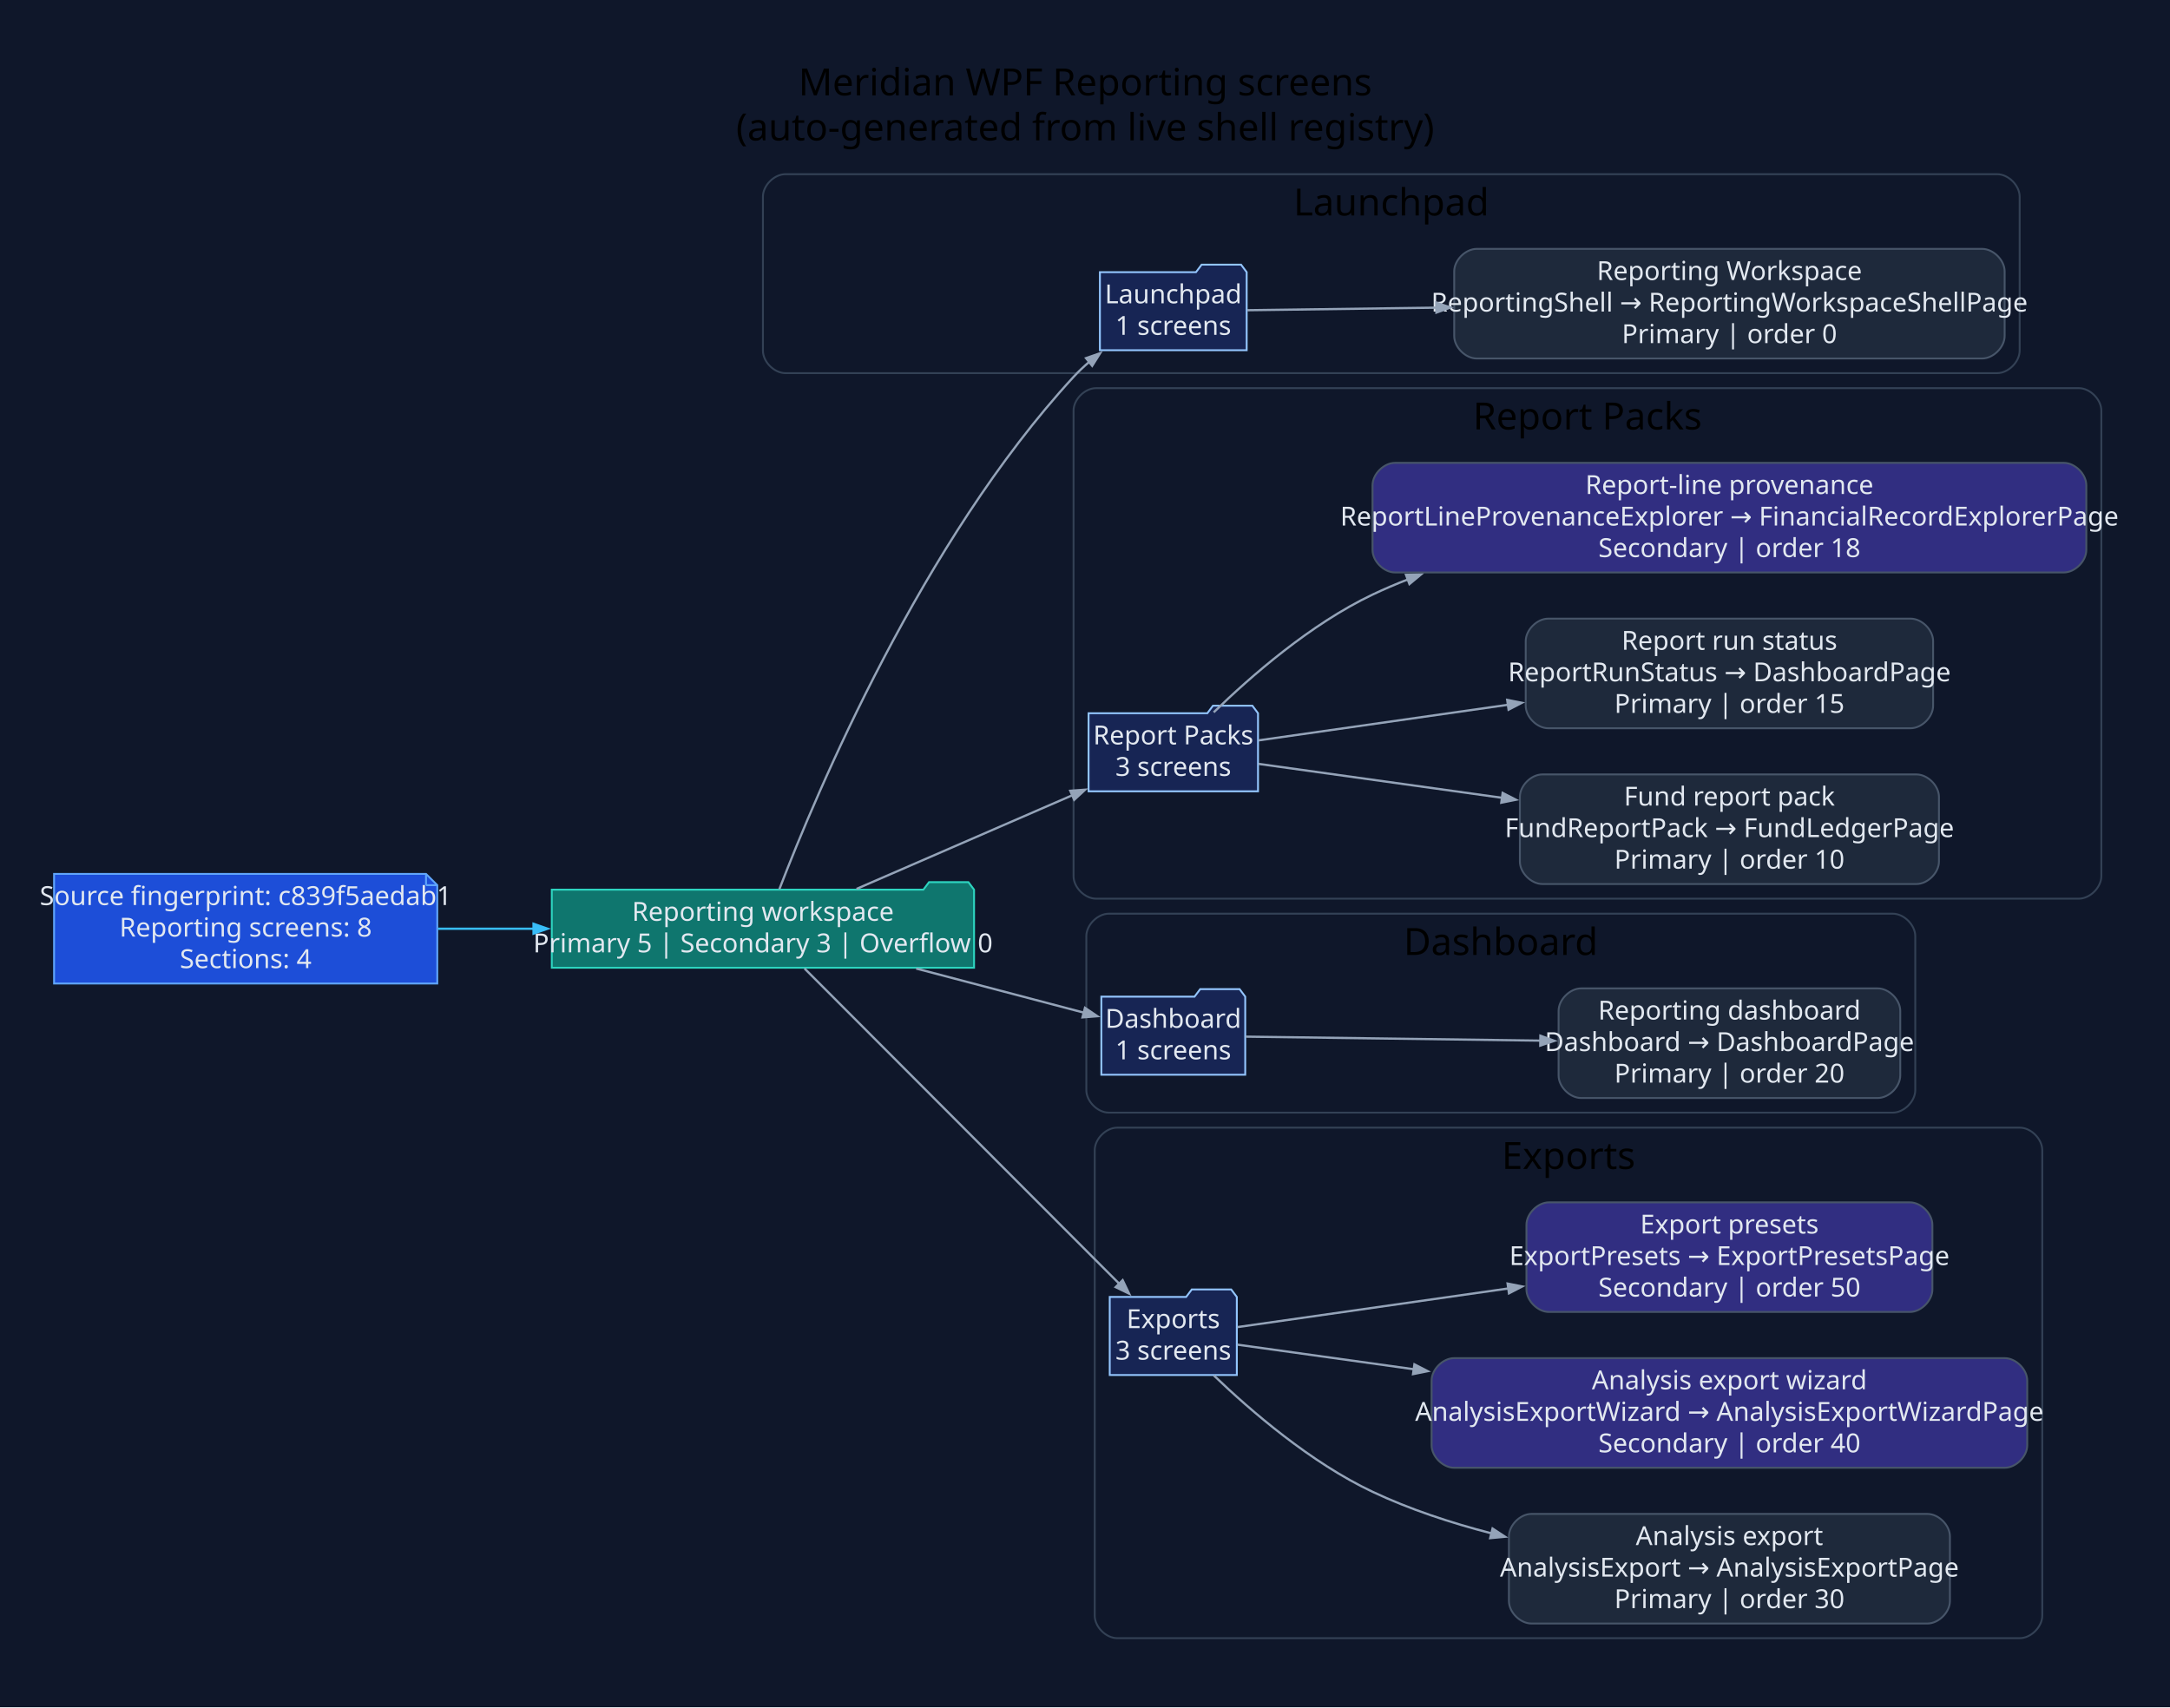
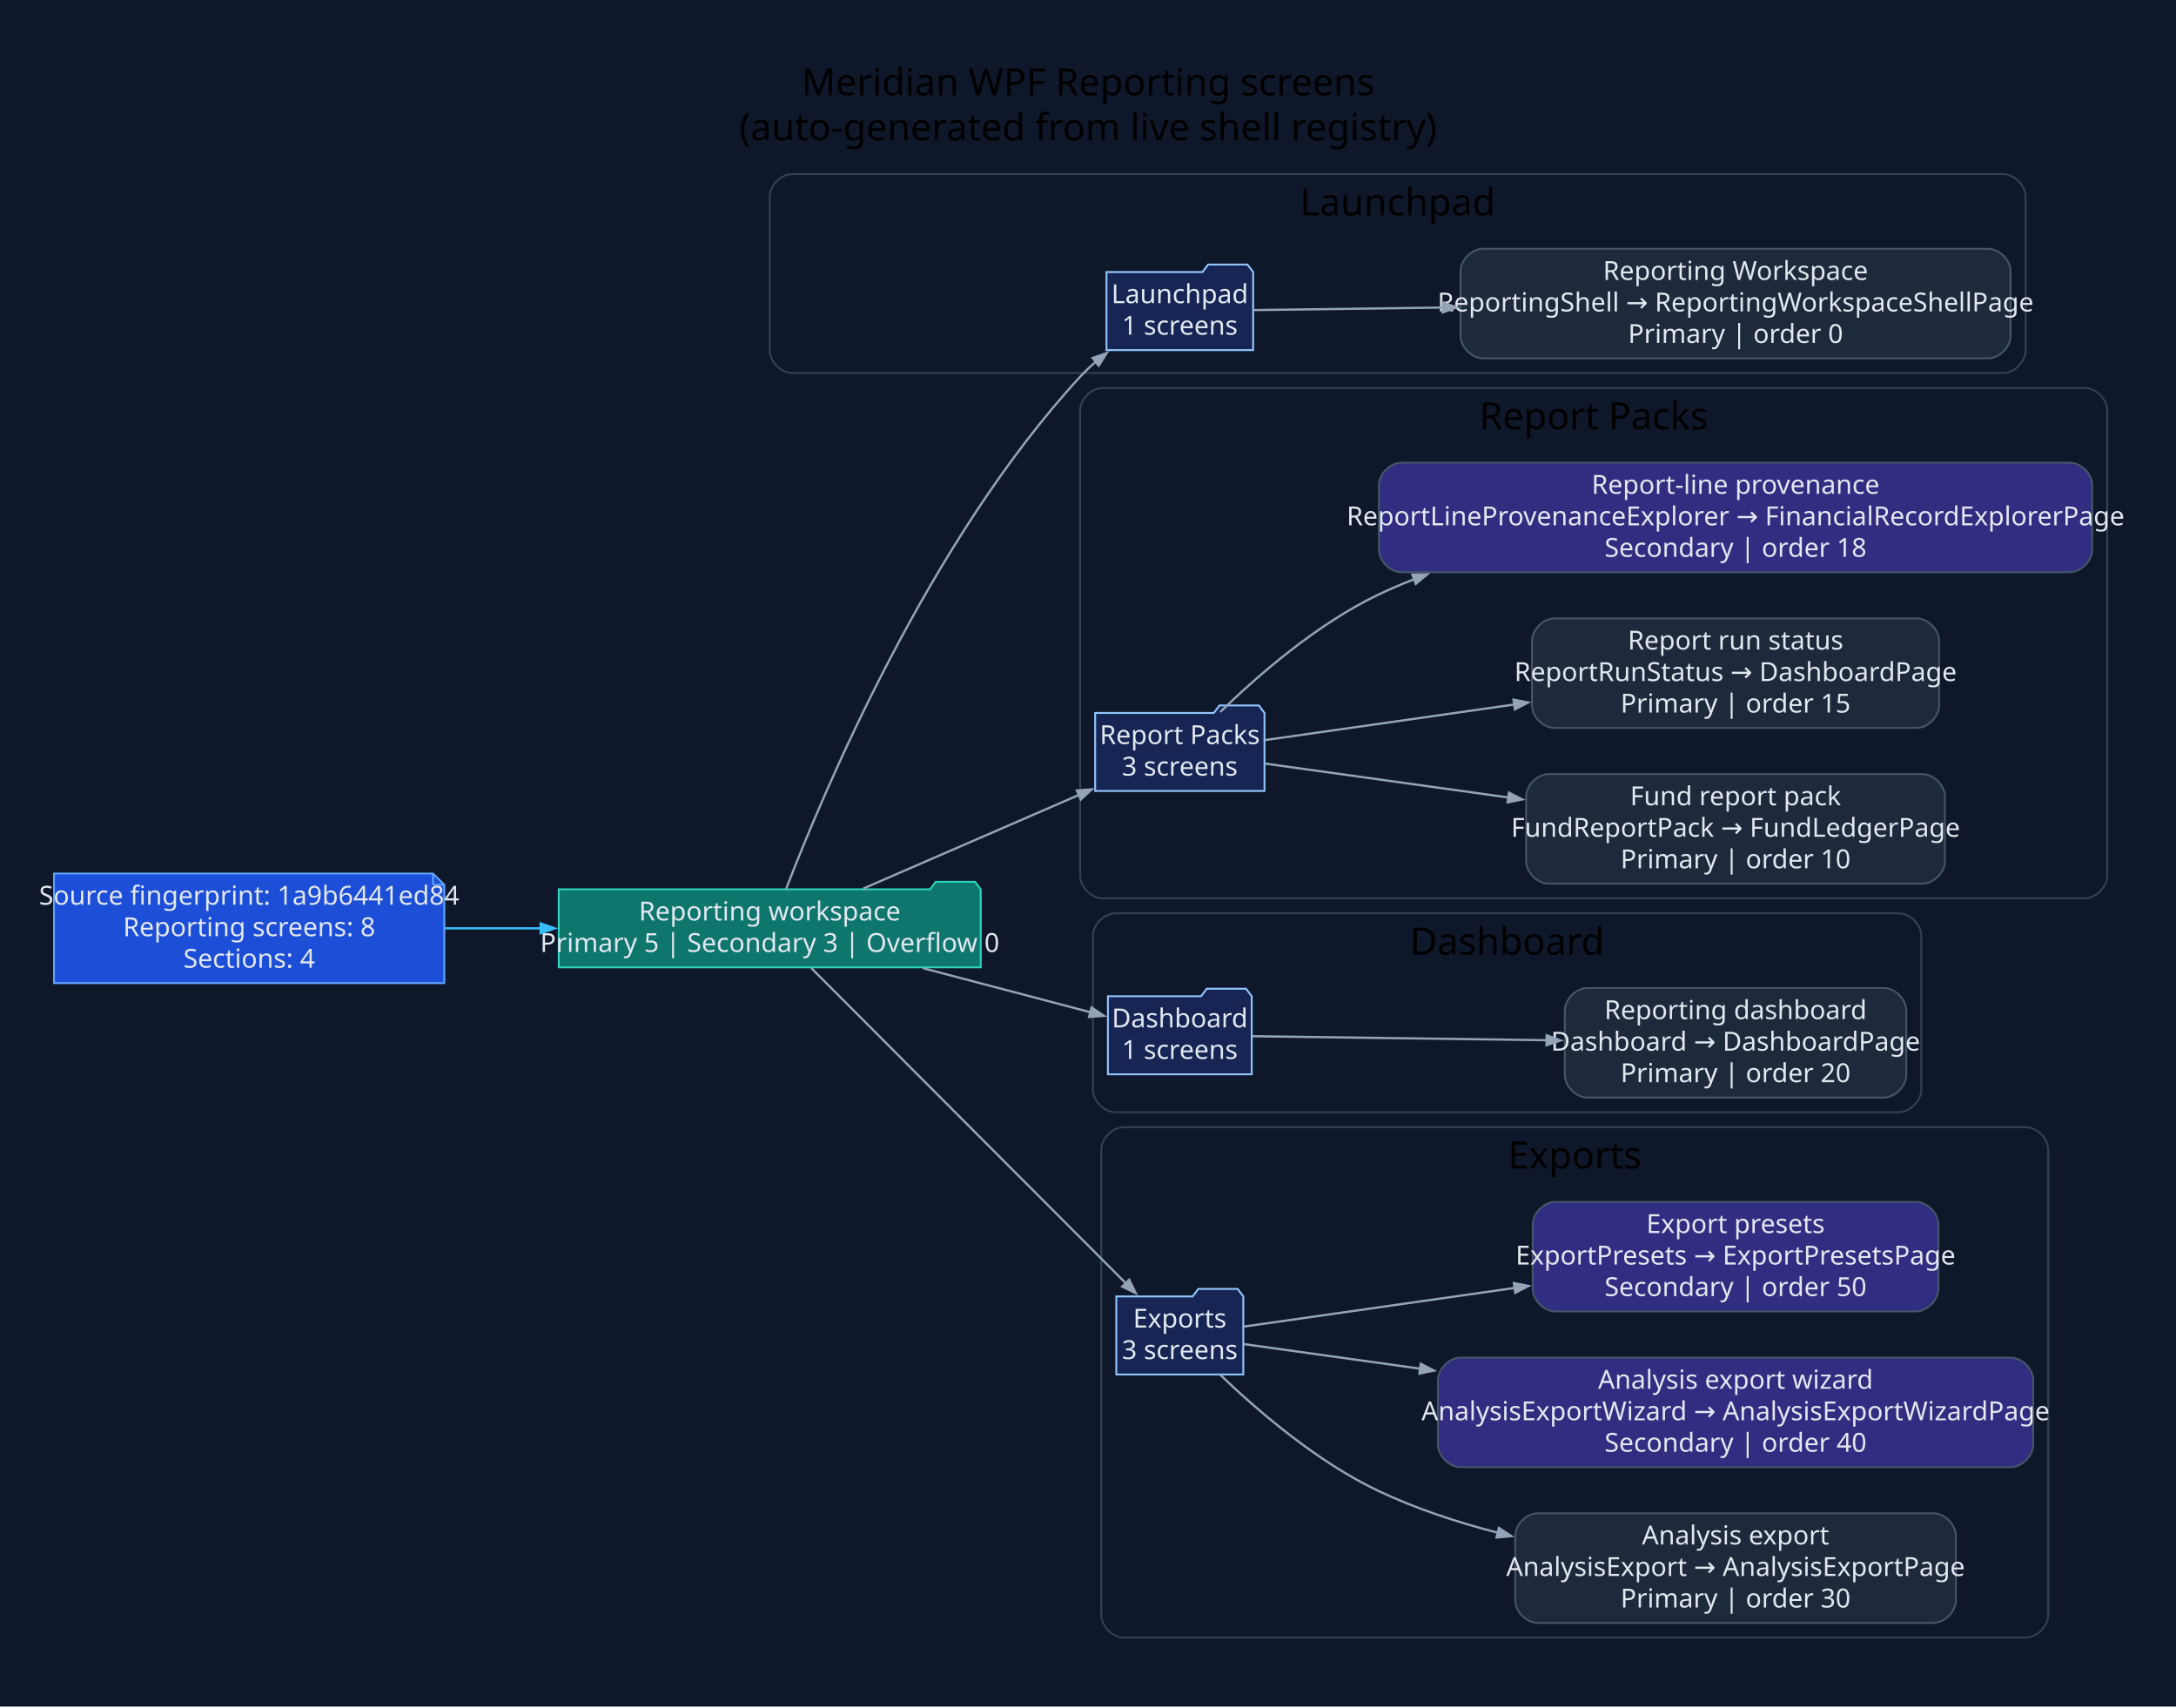
- <svg xmlns="http://www.w3.org/2000/svg" width="1156pt" height="910pt" viewBox="0.00 0.00 1156.00 910.00">
+ <svg xmlns="http://www.w3.org/2000/svg" width="1160pt" height="910pt" viewBox="0.00 0.00 1160.00 910.00">
  <g id="graph0" class="graph" transform="scale(1 1) rotate(0) translate(28.8 880.8)">
-     <polygon fill="#0f172a" stroke="none" points="-28.8,28.8 -28.8,-880.8 1127.42,-880.8 1127.42,28.8 -28.8,28.8" />
-     <text xml:space="preserve" text-anchor="middle" x="549.31" y="-830" font-family="Segoe UI" font-size="20.00">Meridian WPF Reporting screens</text>
-     <text xml:space="preserve" text-anchor="middle" x="549.31" y="-806" font-family="Segoe UI" font-size="20.00">(auto-generated from live shell registry)</text>
+     <polygon fill="#0f172a" stroke="none" points="-28.8,28.8 -28.8,-880.8 1131.34,-880.8 1131.34,28.8 -28.8,28.8" />
+     <text xml:space="preserve" text-anchor="middle" x="551.27" y="-830" font-family="Segoe UI" font-size="20.00">Meridian WPF Reporting screens</text>
+     <text xml:space="preserve" text-anchor="middle" x="551.27" y="-806" font-family="Segoe UI" font-size="20.00">(auto-generated from live shell registry)</text>
    <g id="clust1" class="cluster">
-       <path fill="#0f172a" stroke="#334155" d="M389.63,-682C389.63,-682 1035.11,-682 1035.11,-682 1041.11,-682 1047.11,-688 1047.11,-694 1047.11,-694 1047.11,-776 1047.11,-776 1047.11,-782 1041.11,-788 1035.11,-788 1035.11,-788 389.63,-788 389.63,-788 383.63,-788 377.63,-782 377.63,-776 377.63,-776 377.63,-694 377.63,-694 377.63,-688 383.63,-682 389.63,-682" />
-       <text xml:space="preserve" text-anchor="middle" x="712.37" y="-766" font-family="Segoe UI" font-size="20.00">Launchpad</text>
+       <path fill="#0f172a" stroke="#334155" d="M393.54,-682C393.54,-682 1039.02,-682 1039.02,-682 1045.02,-682 1051.02,-688 1051.02,-694 1051.02,-694 1051.02,-776 1051.02,-776 1051.02,-782 1045.02,-788 1039.02,-788 1039.02,-788 393.54,-788 393.54,-788 387.54,-788 381.54,-782 381.54,-776 381.54,-776 381.54,-694 381.54,-694 381.54,-688 387.54,-682 393.54,-682" />
+       <text xml:space="preserve" text-anchor="middle" x="716.28" y="-766" font-family="Segoe UI" font-size="20.00">Launchpad</text>
    </g>
    <g id="clust2" class="cluster">
-       <path fill="#0f172a" stroke="#334155" d="M555.1,-402C555.1,-402 1078.62,-402 1078.62,-402 1084.62,-402 1090.62,-408 1090.62,-414 1090.62,-414 1090.62,-662 1090.62,-662 1090.62,-668 1084.62,-674 1078.62,-674 1078.62,-674 555.1,-674 555.1,-674 549.1,-674 543.1,-668 543.1,-662 543.1,-662 543.1,-414 543.1,-414 543.1,-408 549.1,-402 555.1,-402" />
-       <text xml:space="preserve" text-anchor="middle" x="816.86" y="-652" font-family="Segoe UI" font-size="20.00">Report Packs</text>
+       <path fill="#0f172a" stroke="#334155" d="M559.01,-402C559.01,-402 1082.54,-402 1082.54,-402 1088.54,-402 1094.54,-408 1094.54,-414 1094.54,-414 1094.54,-662 1094.54,-662 1094.54,-668 1088.54,-674 1082.54,-674 1082.54,-674 559.01,-674 559.01,-674 553.01,-674 547.01,-668 547.01,-662 547.01,-662 547.01,-414 547.01,-414 547.01,-408 553.01,-402 559.01,-402" />
+       <text xml:space="preserve" text-anchor="middle" x="820.77" y="-652" font-family="Segoe UI" font-size="20.00">Report Packs</text>
    </g>
    <g id="clust3" class="cluster">
-       <path fill="#0f172a" stroke="#334155" d="M561.91,-288C561.91,-288 979.5,-288 979.5,-288 985.5,-288 991.5,-294 991.5,-300 991.5,-300 991.5,-382 991.5,-382 991.5,-388 985.5,-394 979.5,-394 979.5,-394 561.91,-394 561.91,-394 555.91,-394 549.91,-388 549.91,-382 549.91,-382 549.91,-300 549.91,-300 549.91,-294 555.91,-288 561.91,-288" />
-       <text xml:space="preserve" text-anchor="middle" x="770.7" y="-372" font-family="Segoe UI" font-size="20.00">Dashboard</text>
+       <path fill="#0f172a" stroke="#334155" d="M565.82,-288C565.82,-288 983.41,-288 983.41,-288 989.41,-288 995.41,-294 995.41,-300 995.41,-300 995.41,-382 995.41,-382 995.41,-388 989.41,-394 983.41,-394 983.41,-394 565.82,-394 565.82,-394 559.82,-394 553.82,-388 553.82,-382 553.82,-382 553.82,-300 553.82,-300 553.82,-294 559.82,-288 565.82,-288" />
+       <text xml:space="preserve" text-anchor="middle" x="774.61" y="-372" font-family="Segoe UI" font-size="20.00">Dashboard</text>
    </g>
    <g id="clust4" class="cluster">
-       <path fill="#0f172a" stroke="#334155" d="M566.38,-8C566.38,-8 1047.15,-8 1047.15,-8 1053.15,-8 1059.15,-14 1059.15,-20 1059.15,-20 1059.15,-268 1059.15,-268 1059.15,-274 1053.15,-280 1047.15,-280 1047.15,-280 566.38,-280 566.38,-280 560.38,-280 554.38,-274 554.38,-268 554.38,-268 554.38,-20 554.38,-20 554.38,-14 560.38,-8 566.38,-8" />
-       <text xml:space="preserve" text-anchor="middle" x="806.77" y="-258" font-family="Segoe UI" font-size="20.00">Exports</text>
+       <path fill="#0f172a" stroke="#334155" d="M570.29,-8C570.29,-8 1051.06,-8 1051.06,-8 1057.06,-8 1063.06,-14 1063.06,-20 1063.06,-20 1063.06,-268 1063.06,-268 1063.06,-274 1057.06,-280 1051.06,-280 1051.06,-280 570.29,-280 570.29,-280 564.29,-280 558.29,-274 558.29,-268 558.29,-268 558.29,-20 558.29,-20 558.29,-14 564.29,-8 570.29,-8" />
+       <text xml:space="preserve" text-anchor="middle" x="810.68" y="-258" font-family="Segoe UI" font-size="20.00">Exports</text>
    </g>
    <g id="node1" class="node">
-       <polygon fill="#1d4ed8" stroke="#60a5fa" points="198.15,-415.2 0,-415.2 0,-356.8 204.15,-356.8 204.15,-409.2 198.15,-415.2" />
-       <polyline fill="none" stroke="#60a5fa" points="198.15,-415.2 198.15,-409.2" />
-       <polyline fill="none" stroke="#60a5fa" points="204.15,-409.2 198.15,-409.2" />
-       <text xml:space="preserve" text-anchor="middle" x="102.08" y="-398.6" font-family="Segoe UI" font-size="14.00" fill="#e2e8f0">Source fingerprint: c839f5aedab1</text>
-       <text xml:space="preserve" text-anchor="middle" x="102.08" y="-381.8" font-family="Segoe UI" font-size="14.00" fill="#e2e8f0">Reporting screens: 8</text>
-       <text xml:space="preserve" text-anchor="middle" x="102.08" y="-365" font-family="Segoe UI" font-size="14.00" fill="#e2e8f0">Sections: 4</text>
+       <polygon fill="#1d4ed8" stroke="#60a5fa" points="202.06,-415.2 0,-415.2 0,-356.8 208.06,-356.8 208.06,-409.2 202.06,-415.2" />
+       <polyline fill="none" stroke="#60a5fa" points="202.06,-415.2 202.06,-409.2" />
+       <polyline fill="none" stroke="#60a5fa" points="208.06,-409.2 202.06,-409.2" />
+       <text xml:space="preserve" text-anchor="middle" x="104.03" y="-398.6" font-family="Segoe UI" font-size="14.00" fill="#e2e8f0">Source fingerprint: 1a9b6441ed84</text>
+       <text xml:space="preserve" text-anchor="middle" x="104.03" y="-381.8" font-family="Segoe UI" font-size="14.00" fill="#e2e8f0">Reporting screens: 8</text>
+       <text xml:space="preserve" text-anchor="middle" x="104.03" y="-365" font-family="Segoe UI" font-size="14.00" fill="#e2e8f0">Sections: 4</text>
    </g>
    <g id="node2" class="node">
-       <polygon fill="#0f766e" stroke="#2dd4bf" points="490.1,-406.8 487.1,-410.8 466.1,-410.8 463.1,-406.8 265.15,-406.8 265.15,-365.2 490.1,-365.2 490.1,-406.8" />
-       <text xml:space="preserve" text-anchor="middle" x="377.63" y="-390.2" font-family="Segoe UI" font-size="14.00" fill="#e2e8f0">Reporting workspace</text>
-       <text xml:space="preserve" text-anchor="middle" x="377.63" y="-373.4" font-family="Segoe UI" font-size="14.00" fill="#e2e8f0">Primary 5 | Secondary 3 | Overflow 0</text>
+       <polygon fill="#0f766e" stroke="#2dd4bf" points="494.01,-406.8 491.01,-410.8 470.01,-410.8 467.01,-406.8 269.06,-406.8 269.06,-365.2 494.01,-365.2 494.01,-406.8" />
+       <text xml:space="preserve" text-anchor="middle" x="381.54" y="-390.2" font-family="Segoe UI" font-size="14.00" fill="#e2e8f0">Reporting workspace</text>
+       <text xml:space="preserve" text-anchor="middle" x="381.54" y="-373.4" font-family="Segoe UI" font-size="14.00" fill="#e2e8f0">Primary 5 | Secondary 3 | Overflow 0</text>
    </g>
    <g id="edge1" class="edge">
-       <path fill="none" stroke="#38bdf8" stroke-width="1.2" d="M204.55,-386C221.25,-386 238.71,-386 255.83,-386" />
-       <polygon fill="#38bdf8" stroke="#38bdf8" stroke-width="1.2" points="255.42,-388.63 262.92,-386 255.42,-383.38 255.42,-388.63" />
+       <path fill="none" stroke="#38bdf8" stroke-width="1.2" d="M208.4,-386C225.18,-386 242.68,-386 259.82,-386" />
+       <polygon fill="#38bdf8" stroke="#38bdf8" stroke-width="1.2" points="259.43,-388.63 266.93,-386 259.43,-383.38 259.43,-388.63" />
    </g>
    <g id="node3" class="node">
-       <polygon fill="#172554" stroke="#93c5fd" points="635.33,-735.8 632.33,-739.8 611.33,-739.8 608.33,-735.8 557.14,-735.8 557.14,-694.2 635.33,-694.2 635.33,-735.8" />
-       <text xml:space="preserve" text-anchor="middle" x="596.23" y="-719.2" font-family="Segoe UI" font-size="14.00" fill="#e2e8f0">Launchpad</text>
-       <text xml:space="preserve" text-anchor="middle" x="596.23" y="-702.4" font-family="Segoe UI" font-size="14.00" fill="#e2e8f0">1 screens</text>
+       <polygon fill="#172554" stroke="#93c5fd" points="639.24,-735.8 636.24,-739.8 615.24,-739.8 612.24,-735.8 561.05,-735.8 561.05,-694.2 639.24,-694.2 639.24,-735.8" />
+       <text xml:space="preserve" text-anchor="middle" x="600.14" y="-719.2" font-family="Segoe UI" font-size="14.00" fill="#e2e8f0">Launchpad</text>
+       <text xml:space="preserve" text-anchor="middle" x="600.14" y="-702.4" font-family="Segoe UI" font-size="14.00" fill="#e2e8f0">1 screens</text>
    </g>
    <g id="edge2" class="edge">
-       <path fill="none" stroke="#94a3b8" stroke-width="1.2" d="M386.36,-406.98C406.08,-458.33 462.43,-592.49 543.1,-680 545.68,-682.8 548.52,-685.48 551.51,-688.03" />
-       <polygon fill="#94a3b8" stroke="#94a3b8" stroke-width="1.2" points="549.76,-689.99 557.26,-692.6 553.02,-685.88 549.76,-689.99" />
+       <path fill="none" stroke="#94a3b8" stroke-width="1.2" d="M390.27,-406.98C409.99,-458.33 466.34,-592.49 547.01,-680 549.59,-682.8 552.43,-685.48 555.42,-688.03" />
+       <polygon fill="#94a3b8" stroke="#94a3b8" stroke-width="1.2" points="553.67,-689.99 561.17,-692.6 556.93,-685.88 553.67,-689.99" />
    </g>
    <g id="node5" class="node">
-       <polygon fill="#172554" stroke="#93c5fd" points="641.37,-500.8 638.37,-504.8 617.37,-504.8 614.37,-500.8 551.1,-500.8 551.1,-459.2 641.37,-459.2 641.37,-500.8" />
-       <text xml:space="preserve" text-anchor="middle" x="596.23" y="-484.2" font-family="Segoe UI" font-size="14.00" fill="#e2e8f0">Report Packs</text>
-       <text xml:space="preserve" text-anchor="middle" x="596.23" y="-467.4" font-family="Segoe UI" font-size="14.00" fill="#e2e8f0">3 screens</text>
+       <polygon fill="#172554" stroke="#93c5fd" points="645.28,-500.8 642.28,-504.8 621.28,-504.8 618.28,-500.8 555.01,-500.8 555.01,-459.2 645.28,-459.2 645.28,-500.8" />
+       <text xml:space="preserve" text-anchor="middle" x="600.14" y="-484.2" font-family="Segoe UI" font-size="14.00" fill="#e2e8f0">Report Packs</text>
+       <text xml:space="preserve" text-anchor="middle" x="600.14" y="-467.4" font-family="Segoe UI" font-size="14.00" fill="#e2e8f0">3 screens</text>
    </g>
    <g id="edge4" class="edge">
-       <path fill="none" stroke="#94a3b8" stroke-width="1.2" d="M427.51,-407.21C461.82,-422.1 507.65,-441.99 542.73,-457.22" />
-       <polygon fill="#94a3b8" stroke="#94a3b8" stroke-width="1.2" points="541.36,-459.48 549.28,-460.06 543.45,-454.67 541.36,-459.48" />
+       <path fill="none" stroke="#94a3b8" stroke-width="1.2" d="M431.42,-407.21C465.73,-422.1 511.56,-441.99 546.64,-457.22" />
+       <polygon fill="#94a3b8" stroke="#94a3b8" stroke-width="1.2" points="545.27,-459.48 553.19,-460.06 547.36,-454.67 545.27,-459.48" />
    </g>
    <g id="node9" class="node">
-       <polygon fill="#172554" stroke="#93c5fd" points="634.56,-349.8 631.56,-353.8 610.56,-353.8 607.56,-349.8 557.91,-349.8 557.91,-308.2 634.56,-308.2 634.56,-349.8" />
-       <text xml:space="preserve" text-anchor="middle" x="596.23" y="-333.2" font-family="Segoe UI" font-size="14.00" fill="#e2e8f0">Dashboard</text>
-       <text xml:space="preserve" text-anchor="middle" x="596.23" y="-316.4" font-family="Segoe UI" font-size="14.00" fill="#e2e8f0">1 screens</text>
+       <polygon fill="#172554" stroke="#93c5fd" points="638.47,-349.8 635.47,-353.8 614.47,-353.8 611.47,-349.8 561.82,-349.8 561.82,-308.2 638.47,-308.2 638.47,-349.8" />
+       <text xml:space="preserve" text-anchor="middle" x="600.14" y="-333.2" font-family="Segoe UI" font-size="14.00" fill="#e2e8f0">Dashboard</text>
+       <text xml:space="preserve" text-anchor="middle" x="600.14" y="-316.4" font-family="Segoe UI" font-size="14.00" fill="#e2e8f0">1 screens</text>
    </g>
    <g id="edge8" class="edge">
-       <path fill="none" stroke="#94a3b8" stroke-width="1.2" d="M459.28,-364.78C489.41,-356.85 522.59,-348.11 548.64,-341.26" />
-       <polygon fill="#94a3b8" stroke="#94a3b8" stroke-width="1.2" points="549.19,-343.83 555.78,-339.38 547.86,-338.75 549.19,-343.83" />
+       <path fill="none" stroke="#94a3b8" stroke-width="1.2" d="M463.19,-364.78C493.32,-356.85 526.5,-348.11 552.55,-341.26" />
+       <polygon fill="#94a3b8" stroke="#94a3b8" stroke-width="1.2" points="553.1,-343.83 559.69,-339.38 551.77,-338.75 553.1,-343.83" />
    </g>
    <g id="node11" class="node">
-       <polygon fill="#172554" stroke="#93c5fd" points="630.08,-189.8 627.08,-193.8 606.08,-193.8 603.08,-189.8 562.38,-189.8 562.38,-148.2 630.08,-148.2 630.08,-189.8" />
-       <text xml:space="preserve" text-anchor="middle" x="596.23" y="-173.2" font-family="Segoe UI" font-size="14.00" fill="#e2e8f0">Exports</text>
-       <text xml:space="preserve" text-anchor="middle" x="596.23" y="-156.4" font-family="Segoe UI" font-size="14.00" fill="#e2e8f0">3 screens</text>
+       <polygon fill="#172554" stroke="#93c5fd" points="633.99,-189.8 630.99,-193.8 609.99,-193.8 606.99,-189.8 566.29,-189.8 566.29,-148.2 633.99,-148.2 633.99,-189.8" />
+       <text xml:space="preserve" text-anchor="middle" x="600.14" y="-173.2" font-family="Segoe UI" font-size="14.00" fill="#e2e8f0">Exports</text>
+       <text xml:space="preserve" text-anchor="middle" x="600.14" y="-156.4" font-family="Segoe UI" font-size="14.00" fill="#e2e8f0">3 screens</text>
    </g>
    <g id="edge10" class="edge">
-       <path fill="none" stroke="#94a3b8" stroke-width="1.2" d="M399.79,-364.8C439.18,-325.34 523.71,-240.66 567.56,-196.72" />
-       <polygon fill="#94a3b8" stroke="#94a3b8" stroke-width="1.2" points="569.26,-198.74 572.7,-191.57 565.54,-195.03 569.26,-198.74" />
+       <path fill="none" stroke="#94a3b8" stroke-width="1.2" d="M403.7,-364.8C443.09,-325.34 527.62,-240.66 571.47,-196.72" />
+       <polygon fill="#94a3b8" stroke="#94a3b8" stroke-width="1.2" points="573.17,-198.74 576.61,-191.57 569.45,-195.03 573.17,-198.74" />
    </g>
    <g id="node4" class="node">
-       <path fill="#1e293b" stroke="#475569" d="M1027.11,-748.2C1027.11,-748.2 757.88,-748.2 757.88,-748.2 751.88,-748.2 745.88,-742.2 745.88,-736.2 745.88,-736.2 745.88,-701.8 745.88,-701.8 745.88,-695.8 751.88,-689.8 757.88,-689.8 757.88,-689.8 1027.11,-689.8 1027.11,-689.8 1033.11,-689.8 1039.11,-695.8 1039.11,-701.8 1039.11,-701.8 1039.11,-736.2 1039.11,-736.2 1039.11,-742.2 1033.11,-748.2 1027.11,-748.2" />
-       <text xml:space="preserve" text-anchor="middle" x="892.5" y="-731.6" font-family="Segoe UI" font-size="14.00" fill="#e2e8f0">Reporting Workspace</text>
-       <text xml:space="preserve" text-anchor="middle" x="892.5" y="-714.8" font-family="Segoe UI" font-size="14.00" fill="#e2e8f0">ReportingShell → ReportingWorkspaceShellPage</text>
-       <text xml:space="preserve" text-anchor="middle" x="892.5" y="-698" font-family="Segoe UI" font-size="14.00" fill="#e2e8f0">Primary | order 0</text>
+       <path fill="#1e293b" stroke="#475569" d="M1031.02,-748.2C1031.02,-748.2 761.79,-748.2 761.79,-748.2 755.79,-748.2 749.79,-742.2 749.79,-736.2 749.79,-736.2 749.79,-701.8 749.79,-701.8 749.79,-695.8 755.79,-689.8 761.79,-689.8 761.79,-689.8 1031.02,-689.8 1031.02,-689.8 1037.02,-689.8 1043.02,-695.8 1043.02,-701.8 1043.02,-701.8 1043.02,-736.2 1043.02,-736.2 1043.02,-742.2 1037.02,-748.2 1031.02,-748.2" />
+       <text xml:space="preserve" text-anchor="middle" x="896.41" y="-731.6" font-family="Segoe UI" font-size="14.00" fill="#e2e8f0">Reporting Workspace</text>
+       <text xml:space="preserve" text-anchor="middle" x="896.41" y="-714.8" font-family="Segoe UI" font-size="14.00" fill="#e2e8f0">ReportingShell → ReportingWorkspaceShellPage</text>
+       <text xml:space="preserve" text-anchor="middle" x="896.41" y="-698" font-family="Segoe UI" font-size="14.00" fill="#e2e8f0">Primary | order 0</text>
    </g>
    <g id="edge3" class="edge">
-       <path fill="none" stroke="#94a3b8" stroke-width="1.2" d="M635.7,-715.52C662.1,-715.88 699.03,-716.38 736.64,-716.89" />
-       <polygon fill="#94a3b8" stroke="#94a3b8" stroke-width="1.2" points="736.34,-719.52 743.87,-716.99 736.41,-714.27 736.34,-719.52" />
+       <path fill="none" stroke="#94a3b8" stroke-width="1.2" d="M639.61,-715.52C666.01,-715.88 702.94,-716.38 740.55,-716.89" />
+       <polygon fill="#94a3b8" stroke="#94a3b8" stroke-width="1.2" points="740.25,-719.52 747.78,-716.99 740.32,-714.27 740.25,-719.52" />
    </g>
    <g id="node6" class="node">
-       <path fill="#1e293b" stroke="#475569" d="M992.12,-468.2C992.12,-468.2 792.87,-468.2 792.87,-468.2 786.87,-468.2 780.87,-462.2 780.87,-456.2 780.87,-456.2 780.87,-421.8 780.87,-421.8 780.87,-415.8 786.87,-409.8 792.87,-409.8 792.87,-409.8 992.12,-409.8 992.12,-409.8 998.12,-409.8 1004.12,-415.8 1004.12,-421.8 1004.12,-421.8 1004.12,-456.2 1004.12,-456.2 1004.12,-462.2 998.12,-468.2 992.12,-468.2" />
-       <text xml:space="preserve" text-anchor="middle" x="892.5" y="-451.6" font-family="Segoe UI" font-size="14.00" fill="#e2e8f0">Fund report pack</text>
-       <text xml:space="preserve" text-anchor="middle" x="892.5" y="-434.8" font-family="Segoe UI" font-size="14.00" fill="#e2e8f0">FundReportPack → FundLedgerPage</text>
-       <text xml:space="preserve" text-anchor="middle" x="892.5" y="-418" font-family="Segoe UI" font-size="14.00" fill="#e2e8f0">Primary | order 10</text>
+       <path fill="#1e293b" stroke="#475569" d="M996.03,-468.2C996.03,-468.2 796.78,-468.2 796.78,-468.2 790.78,-468.2 784.78,-462.2 784.78,-456.2 784.78,-456.2 784.78,-421.8 784.78,-421.8 784.78,-415.8 790.78,-409.8 796.78,-409.8 796.78,-409.8 996.03,-409.8 996.03,-409.8 1002.03,-409.8 1008.03,-415.8 1008.03,-421.8 1008.03,-421.8 1008.03,-456.2 1008.03,-456.2 1008.03,-462.2 1002.03,-468.2 996.03,-468.2" />
+       <text xml:space="preserve" text-anchor="middle" x="896.41" y="-451.6" font-family="Segoe UI" font-size="14.00" fill="#e2e8f0">Fund report pack</text>
+       <text xml:space="preserve" text-anchor="middle" x="896.41" y="-434.8" font-family="Segoe UI" font-size="14.00" fill="#e2e8f0">FundReportPack → FundLedgerPage</text>
+       <text xml:space="preserve" text-anchor="middle" x="896.41" y="-418" font-family="Segoe UI" font-size="14.00" fill="#e2e8f0">Primary | order 10</text>
    </g>
    <g id="edge5" class="edge">
-       <path fill="none" stroke="#94a3b8" stroke-width="1.2" d="M641.61,-473.82C676.07,-469.01 725.57,-462.12 771.44,-455.73" />
-       <polygon fill="#94a3b8" stroke="#94a3b8" stroke-width="1.2" points="771.69,-458.34 778.76,-454.71 770.97,-453.14 771.69,-458.34" />
+       <path fill="none" stroke="#94a3b8" stroke-width="1.2" d="M645.52,-473.82C679.98,-469.01 729.48,-462.12 775.35,-455.73" />
+       <polygon fill="#94a3b8" stroke="#94a3b8" stroke-width="1.2" points="775.6,-458.34 782.67,-454.71 774.88,-453.14 775.6,-458.34" />
    </g>
    <g id="node7" class="node">
-       <path fill="#1e293b" stroke="#475569" d="M989.01,-551.2C989.01,-551.2 795.98,-551.2 795.98,-551.2 789.98,-551.2 783.98,-545.2 783.98,-539.2 783.98,-539.2 783.98,-504.8 783.98,-504.8 783.98,-498.8 789.98,-492.8 795.98,-492.8 795.98,-492.8 989.01,-492.8 989.01,-492.8 995.01,-492.8 1001.01,-498.8 1001.01,-504.8 1001.01,-504.8 1001.01,-539.2 1001.01,-539.2 1001.01,-545.2 995.01,-551.2 989.01,-551.2" />
-       <text xml:space="preserve" text-anchor="middle" x="892.5" y="-534.6" font-family="Segoe UI" font-size="14.00" fill="#e2e8f0">Report run status</text>
-       <text xml:space="preserve" text-anchor="middle" x="892.5" y="-517.8" font-family="Segoe UI" font-size="14.00" fill="#e2e8f0">ReportRunStatus → DashboardPage</text>
-       <text xml:space="preserve" text-anchor="middle" x="892.5" y="-501" font-family="Segoe UI" font-size="14.00" fill="#e2e8f0">Primary | order 15</text>
+       <path fill="#1e293b" stroke="#475569" d="M992.92,-551.2C992.92,-551.2 799.89,-551.2 799.89,-551.2 793.89,-551.2 787.89,-545.2 787.89,-539.2 787.89,-539.2 787.89,-504.8 787.89,-504.8 787.89,-498.8 793.89,-492.8 799.89,-492.8 799.89,-492.8 992.92,-492.8 992.92,-492.8 998.92,-492.8 1004.92,-498.8 1004.92,-504.8 1004.92,-504.8 1004.92,-539.2 1004.92,-539.2 1004.92,-545.2 998.92,-551.2 992.92,-551.2" />
+       <text xml:space="preserve" text-anchor="middle" x="896.41" y="-534.6" font-family="Segoe UI" font-size="14.00" fill="#e2e8f0">Report run status</text>
+       <text xml:space="preserve" text-anchor="middle" x="896.41" y="-517.8" font-family="Segoe UI" font-size="14.00" fill="#e2e8f0">ReportRunStatus → DashboardPage</text>
+       <text xml:space="preserve" text-anchor="middle" x="896.41" y="-501" font-family="Segoe UI" font-size="14.00" fill="#e2e8f0">Primary | order 15</text>
    </g>
    <g id="edge6" class="edge">
-       <path fill="none" stroke="#94a3b8" stroke-width="1.2" d="M641.61,-486.33C676.9,-491.37 727.95,-498.66 774.73,-505.33" />
-       <polygon fill="#94a3b8" stroke="#94a3b8" stroke-width="1.2" points="774.12,-507.9 781.91,-506.36 774.86,-502.7 774.12,-507.9" />
+       <path fill="none" stroke="#94a3b8" stroke-width="1.2" d="M645.52,-486.33C680.81,-491.37 731.86,-498.66 778.64,-505.33" />
+       <polygon fill="#94a3b8" stroke="#94a3b8" stroke-width="1.2" points="778.03,-507.9 785.82,-506.36 778.77,-502.7 778.03,-507.9" />
    </g>
    <g id="node8" class="node">
-       <path fill="#312e81" stroke="#475569" d="M1070.62,-634.2C1070.62,-634.2 714.37,-634.2 714.37,-634.2 708.37,-634.2 702.37,-628.2 702.37,-622.2 702.37,-622.2 702.37,-587.8 702.37,-587.8 702.37,-581.8 708.37,-575.8 714.37,-575.8 714.37,-575.8 1070.62,-575.8 1070.62,-575.8 1076.62,-575.8 1082.62,-581.8 1082.62,-587.8 1082.62,-587.8 1082.62,-622.2 1082.62,-622.2 1082.62,-628.2 1076.62,-634.2 1070.62,-634.2" />
-       <text xml:space="preserve" text-anchor="middle" x="892.5" y="-617.6" font-family="Segoe UI" font-size="14.00" fill="#e2e8f0">Report-line provenance</text>
-       <text xml:space="preserve" text-anchor="middle" x="892.5" y="-600.8" font-family="Segoe UI" font-size="14.00" fill="#e2e8f0">ReportLineProvenanceExplorer → FinancialRecordExplorerPage</text>
-       <text xml:space="preserve" text-anchor="middle" x="892.5" y="-584" font-family="Segoe UI" font-size="14.00" fill="#e2e8f0">Secondary | order 18</text>
+       <path fill="#312e81" stroke="#475569" d="M1074.54,-634.2C1074.54,-634.2 718.28,-634.2 718.28,-634.2 712.28,-634.2 706.28,-628.2 706.28,-622.2 706.28,-622.2 706.28,-587.8 706.28,-587.8 706.28,-581.8 712.28,-575.8 718.28,-575.8 718.28,-575.8 1074.54,-575.8 1074.54,-575.8 1080.54,-575.8 1086.54,-581.8 1086.54,-587.8 1086.54,-587.8 1086.54,-622.2 1086.54,-622.2 1086.54,-628.2 1080.54,-634.2 1074.54,-634.2" />
+       <text xml:space="preserve" text-anchor="middle" x="896.41" y="-617.6" font-family="Segoe UI" font-size="14.00" fill="#e2e8f0">Report-line provenance</text>
+       <text xml:space="preserve" text-anchor="middle" x="896.41" y="-600.8" font-family="Segoe UI" font-size="14.00" fill="#e2e8f0">ReportLineProvenanceExplorer → FinancialRecordExplorerPage</text>
+       <text xml:space="preserve" text-anchor="middle" x="896.41" y="-584" font-family="Segoe UI" font-size="14.00" fill="#e2e8f0">Secondary | order 18</text>
    </g>
    <g id="edge7" class="edge">
-       <path fill="none" stroke="#94a3b8" stroke-width="1.2" d="M617.76,-501.28C637.61,-520.58 669.45,-548.35 702.37,-564 708.55,-566.94 714.95,-569.67 721.5,-572.21" />
-       <polygon fill="#94a3b8" stroke="#94a3b8" stroke-width="1.2" points="720.21,-574.53 728.15,-574.69 722.04,-569.61 720.21,-574.53" />
+       <path fill="none" stroke="#94a3b8" stroke-width="1.2" d="M621.67,-501.28C641.52,-520.58 673.36,-548.35 706.28,-564 712.46,-566.94 718.86,-569.67 725.41,-572.21" />
+       <polygon fill="#94a3b8" stroke="#94a3b8" stroke-width="1.2" points="724.12,-574.53 732.06,-574.69 725.95,-569.61 724.12,-574.53" />
    </g>
    <g id="node10" class="node">
-       <path fill="#1e293b" stroke="#475569" d="M971.5,-354.2C971.5,-354.2 813.49,-354.2 813.49,-354.2 807.49,-354.2 801.49,-348.2 801.49,-342.2 801.49,-342.2 801.49,-307.8 801.49,-307.8 801.49,-301.8 807.49,-295.8 813.49,-295.8 813.49,-295.8 971.5,-295.8 971.5,-295.8 977.5,-295.8 983.5,-301.8 983.5,-307.8 983.5,-307.8 983.5,-342.2 983.5,-342.2 983.5,-348.2 977.5,-354.2 971.5,-354.2" />
-       <text xml:space="preserve" text-anchor="middle" x="892.5" y="-337.6" font-family="Segoe UI" font-size="14.00" fill="#e2e8f0">Reporting dashboard</text>
-       <text xml:space="preserve" text-anchor="middle" x="892.5" y="-320.8" font-family="Segoe UI" font-size="14.00" fill="#e2e8f0">Dashboard → DashboardPage</text>
-       <text xml:space="preserve" text-anchor="middle" x="892.5" y="-304" font-family="Segoe UI" font-size="14.00" fill="#e2e8f0">Primary | order 20</text>
+       <path fill="#1e293b" stroke="#475569" d="M975.41,-354.2C975.41,-354.2 817.4,-354.2 817.4,-354.2 811.4,-354.2 805.4,-348.2 805.4,-342.2 805.4,-342.2 805.4,-307.8 805.4,-307.8 805.4,-301.8 811.4,-295.8 817.4,-295.8 817.4,-295.8 975.41,-295.8 975.41,-295.8 981.41,-295.8 987.41,-301.8 987.41,-307.8 987.41,-307.8 987.41,-342.2 987.41,-342.2 987.41,-348.2 981.41,-354.2 975.41,-354.2" />
+       <text xml:space="preserve" text-anchor="middle" x="896.41" y="-337.6" font-family="Segoe UI" font-size="14.00" fill="#e2e8f0">Reporting dashboard</text>
+       <text xml:space="preserve" text-anchor="middle" x="896.41" y="-320.8" font-family="Segoe UI" font-size="14.00" fill="#e2e8f0">Dashboard → DashboardPage</text>
+       <text xml:space="preserve" text-anchor="middle" x="896.41" y="-304" font-family="Segoe UI" font-size="14.00" fill="#e2e8f0">Primary | order 20</text>
    </g>
    <g id="edge9" class="edge">
-       <path fill="none" stroke="#94a3b8" stroke-width="1.2" d="M634.8,-328.49C674.2,-327.95 737.78,-327.09 791.81,-326.36" />
-       <polygon fill="#94a3b8" stroke="#94a3b8" stroke-width="1.2" points="791.8,-328.98 799.26,-326.25 791.73,-323.73 791.8,-328.98" />
+       <path fill="none" stroke="#94a3b8" stroke-width="1.2" d="M638.71,-328.49C678.11,-327.95 741.69,-327.09 795.72,-326.36" />
+       <polygon fill="#94a3b8" stroke="#94a3b8" stroke-width="1.2" points="795.71,-328.98 803.17,-326.25 795.64,-323.73 795.71,-328.98" />
    </g>
    <g id="node12" class="node">
-       <path fill="#1e293b" stroke="#475569" d="M997.96,-74.2C997.96,-74.2 787.03,-74.2 787.03,-74.2 781.03,-74.2 775.03,-68.2 775.03,-62.2 775.03,-62.2 775.03,-27.8 775.03,-27.8 775.03,-21.8 781.03,-15.8 787.03,-15.8 787.03,-15.8 997.96,-15.8 997.96,-15.8 1003.96,-15.8 1009.96,-21.8 1009.96,-27.8 1009.96,-27.8 1009.96,-62.2 1009.96,-62.2 1009.96,-68.2 1003.96,-74.2 997.96,-74.2" />
-       <text xml:space="preserve" text-anchor="middle" x="892.5" y="-57.6" font-family="Segoe UI" font-size="14.00" fill="#e2e8f0">Analysis export</text>
-       <text xml:space="preserve" text-anchor="middle" x="892.5" y="-40.8" font-family="Segoe UI" font-size="14.00" fill="#e2e8f0">AnalysisExport → AnalysisExportPage</text>
-       <text xml:space="preserve" text-anchor="middle" x="892.5" y="-24" font-family="Segoe UI" font-size="14.00" fill="#e2e8f0">Primary | order 30</text>
+       <path fill="#1e293b" stroke="#475569" d="M1001.87,-74.2C1001.87,-74.2 790.94,-74.2 790.94,-74.2 784.94,-74.2 778.94,-68.2 778.94,-62.2 778.94,-62.2 778.94,-27.8 778.94,-27.8 778.94,-21.8 784.94,-15.8 790.94,-15.8 790.94,-15.8 1001.87,-15.8 1001.87,-15.8 1007.87,-15.8 1013.87,-21.8 1013.87,-27.8 1013.87,-27.8 1013.87,-62.2 1013.87,-62.2 1013.87,-68.2 1007.87,-74.2 1001.87,-74.2" />
+       <text xml:space="preserve" text-anchor="middle" x="896.41" y="-57.6" font-family="Segoe UI" font-size="14.00" fill="#e2e8f0">Analysis export</text>
+       <text xml:space="preserve" text-anchor="middle" x="896.41" y="-40.8" font-family="Segoe UI" font-size="14.00" fill="#e2e8f0">AnalysisExport → AnalysisExportPage</text>
+       <text xml:space="preserve" text-anchor="middle" x="896.41" y="-24" font-family="Segoe UI" font-size="14.00" fill="#e2e8f0">Primary | order 30</text>
    </g>
    <g id="edge11" class="edge">
-       <path fill="none" stroke="#94a3b8" stroke-width="1.2" d="M617.81,-147.99C637.69,-128.92 669.56,-101.48 702.37,-86 722.13,-76.68 744.06,-69.44 765.77,-63.84" />
-       <polygon fill="#94a3b8" stroke="#94a3b8" stroke-width="1.2" points="766.32,-66.41 772.97,-62.05 765.06,-61.31 766.32,-66.41" />
+       <path fill="none" stroke="#94a3b8" stroke-width="1.2" d="M621.72,-147.99C641.6,-128.92 673.47,-101.48 706.28,-86 726.04,-76.68 747.97,-69.44 769.68,-63.84" />
+       <polygon fill="#94a3b8" stroke="#94a3b8" stroke-width="1.2" points="770.23,-66.41 776.88,-62.05 768.97,-61.31 770.23,-66.41" />
    </g>
    <g id="node13" class="node">
-       <path fill="#312e81" stroke="#475569" d="M1039.15,-157.2C1039.15,-157.2 745.84,-157.2 745.84,-157.2 739.84,-157.2 733.84,-151.2 733.84,-145.2 733.84,-145.2 733.84,-110.8 733.84,-110.8 733.84,-104.8 739.84,-98.8 745.84,-98.8 745.84,-98.8 1039.15,-98.8 1039.15,-98.8 1045.15,-98.8 1051.15,-104.8 1051.15,-110.8 1051.15,-110.8 1051.15,-145.2 1051.15,-145.2 1051.15,-151.2 1045.15,-157.2 1039.15,-157.2" />
-       <text xml:space="preserve" text-anchor="middle" x="892.5" y="-140.6" font-family="Segoe UI" font-size="14.00" fill="#e2e8f0">Analysis export wizard</text>
-       <text xml:space="preserve" text-anchor="middle" x="892.5" y="-123.8" font-family="Segoe UI" font-size="14.00" fill="#e2e8f0">AnalysisExportWizard → AnalysisExportWizardPage</text>
-       <text xml:space="preserve" text-anchor="middle" x="892.5" y="-107" font-family="Segoe UI" font-size="14.00" fill="#e2e8f0">Secondary | order 40</text>
+       <path fill="#312e81" stroke="#475569" d="M1043.06,-157.2C1043.06,-157.2 749.75,-157.2 749.75,-157.2 743.75,-157.2 737.75,-151.2 737.75,-145.2 737.75,-145.2 737.75,-110.8 737.75,-110.8 737.75,-104.8 743.75,-98.8 749.75,-98.8 749.75,-98.8 1043.06,-98.8 1043.06,-98.8 1049.06,-98.8 1055.06,-104.8 1055.06,-110.8 1055.06,-110.8 1055.06,-145.2 1055.06,-145.2 1055.06,-151.2 1049.06,-157.2 1043.06,-157.2" />
+       <text xml:space="preserve" text-anchor="middle" x="896.41" y="-140.6" font-family="Segoe UI" font-size="14.00" fill="#e2e8f0">Analysis export wizard</text>
+       <text xml:space="preserve" text-anchor="middle" x="896.41" y="-123.8" font-family="Segoe UI" font-size="14.00" fill="#e2e8f0">AnalysisExportWizard → AnalysisExportWizardPage</text>
+       <text xml:space="preserve" text-anchor="middle" x="896.41" y="-107" font-family="Segoe UI" font-size="14.00" fill="#e2e8f0">Secondary | order 40</text>
    </g>
    <g id="edge12" class="edge">
-       <path fill="none" stroke="#94a3b8" stroke-width="1.2" d="M630.42,-164.38C654.32,-161.05 688.56,-156.28 724.41,-151.28" />
-       <polygon fill="#94a3b8" stroke="#94a3b8" stroke-width="1.2" points="724.69,-153.89 731.75,-150.26 723.96,-148.69 724.69,-153.89" />
+       <path fill="none" stroke="#94a3b8" stroke-width="1.2" d="M634.33,-164.38C658.23,-161.05 692.47,-156.28 728.32,-151.28" />
+       <polygon fill="#94a3b8" stroke="#94a3b8" stroke-width="1.2" points="728.6,-153.89 735.66,-150.26 727.87,-148.69 728.6,-153.89" />
    </g>
    <g id="node14" class="node">
-       <path fill="#312e81" stroke="#475569" d="M988.62,-240.2C988.62,-240.2 796.37,-240.2 796.37,-240.2 790.37,-240.2 784.37,-234.2 784.37,-228.2 784.37,-228.2 784.37,-193.8 784.37,-193.8 784.37,-187.8 790.37,-181.8 796.37,-181.8 796.37,-181.8 988.62,-181.8 988.62,-181.8 994.62,-181.8 1000.62,-187.8 1000.62,-193.8 1000.62,-193.8 1000.62,-228.2 1000.62,-228.2 1000.62,-234.2 994.62,-240.2 988.62,-240.2" />
-       <text xml:space="preserve" text-anchor="middle" x="892.5" y="-223.6" font-family="Segoe UI" font-size="14.00" fill="#e2e8f0">Export presets</text>
-       <text xml:space="preserve" text-anchor="middle" x="892.5" y="-206.8" font-family="Segoe UI" font-size="14.00" fill="#e2e8f0">ExportPresets → ExportPresetsPage</text>
-       <text xml:space="preserve" text-anchor="middle" x="892.5" y="-190" font-family="Segoe UI" font-size="14.00" fill="#e2e8f0">Secondary | order 50</text>
+       <path fill="#312e81" stroke="#475569" d="M992.53,-240.2C992.53,-240.2 800.28,-240.2 800.28,-240.2 794.28,-240.2 788.28,-234.2 788.28,-228.2 788.28,-228.2 788.28,-193.8 788.28,-193.8 788.28,-187.8 794.28,-181.8 800.28,-181.8 800.28,-181.8 992.53,-181.8 992.53,-181.8 998.53,-181.8 1004.53,-187.8 1004.53,-193.8 1004.53,-193.8 1004.53,-228.2 1004.53,-228.2 1004.53,-234.2 998.53,-240.2 992.53,-240.2" />
+       <text xml:space="preserve" text-anchor="middle" x="896.41" y="-223.6" font-family="Segoe UI" font-size="14.00" fill="#e2e8f0">Export presets</text>
+       <text xml:space="preserve" text-anchor="middle" x="896.41" y="-206.8" font-family="Segoe UI" font-size="14.00" fill="#e2e8f0">ExportPresets → ExportPresetsPage</text>
+       <text xml:space="preserve" text-anchor="middle" x="896.41" y="-190" font-family="Segoe UI" font-size="14.00" fill="#e2e8f0">Secondary | order 50</text>
    </g>
    <g id="edge13" class="edge">
-       <path fill="none" stroke="#94a3b8" stroke-width="1.2" d="M630.42,-173.74C665.51,-178.75 722.89,-186.94 774.94,-194.36" />
-       <polygon fill="#94a3b8" stroke="#94a3b8" stroke-width="1.2" points="774.32,-196.93 782.11,-195.39 775.06,-191.73 774.32,-196.93" />
+       <path fill="none" stroke="#94a3b8" stroke-width="1.2" d="M634.33,-173.74C669.42,-178.75 726.8,-186.94 778.85,-194.36" />
+       <polygon fill="#94a3b8" stroke="#94a3b8" stroke-width="1.2" points="778.23,-196.93 786.02,-195.39 778.97,-191.73 778.23,-196.93" />
    </g>
  </g>
</svg>
